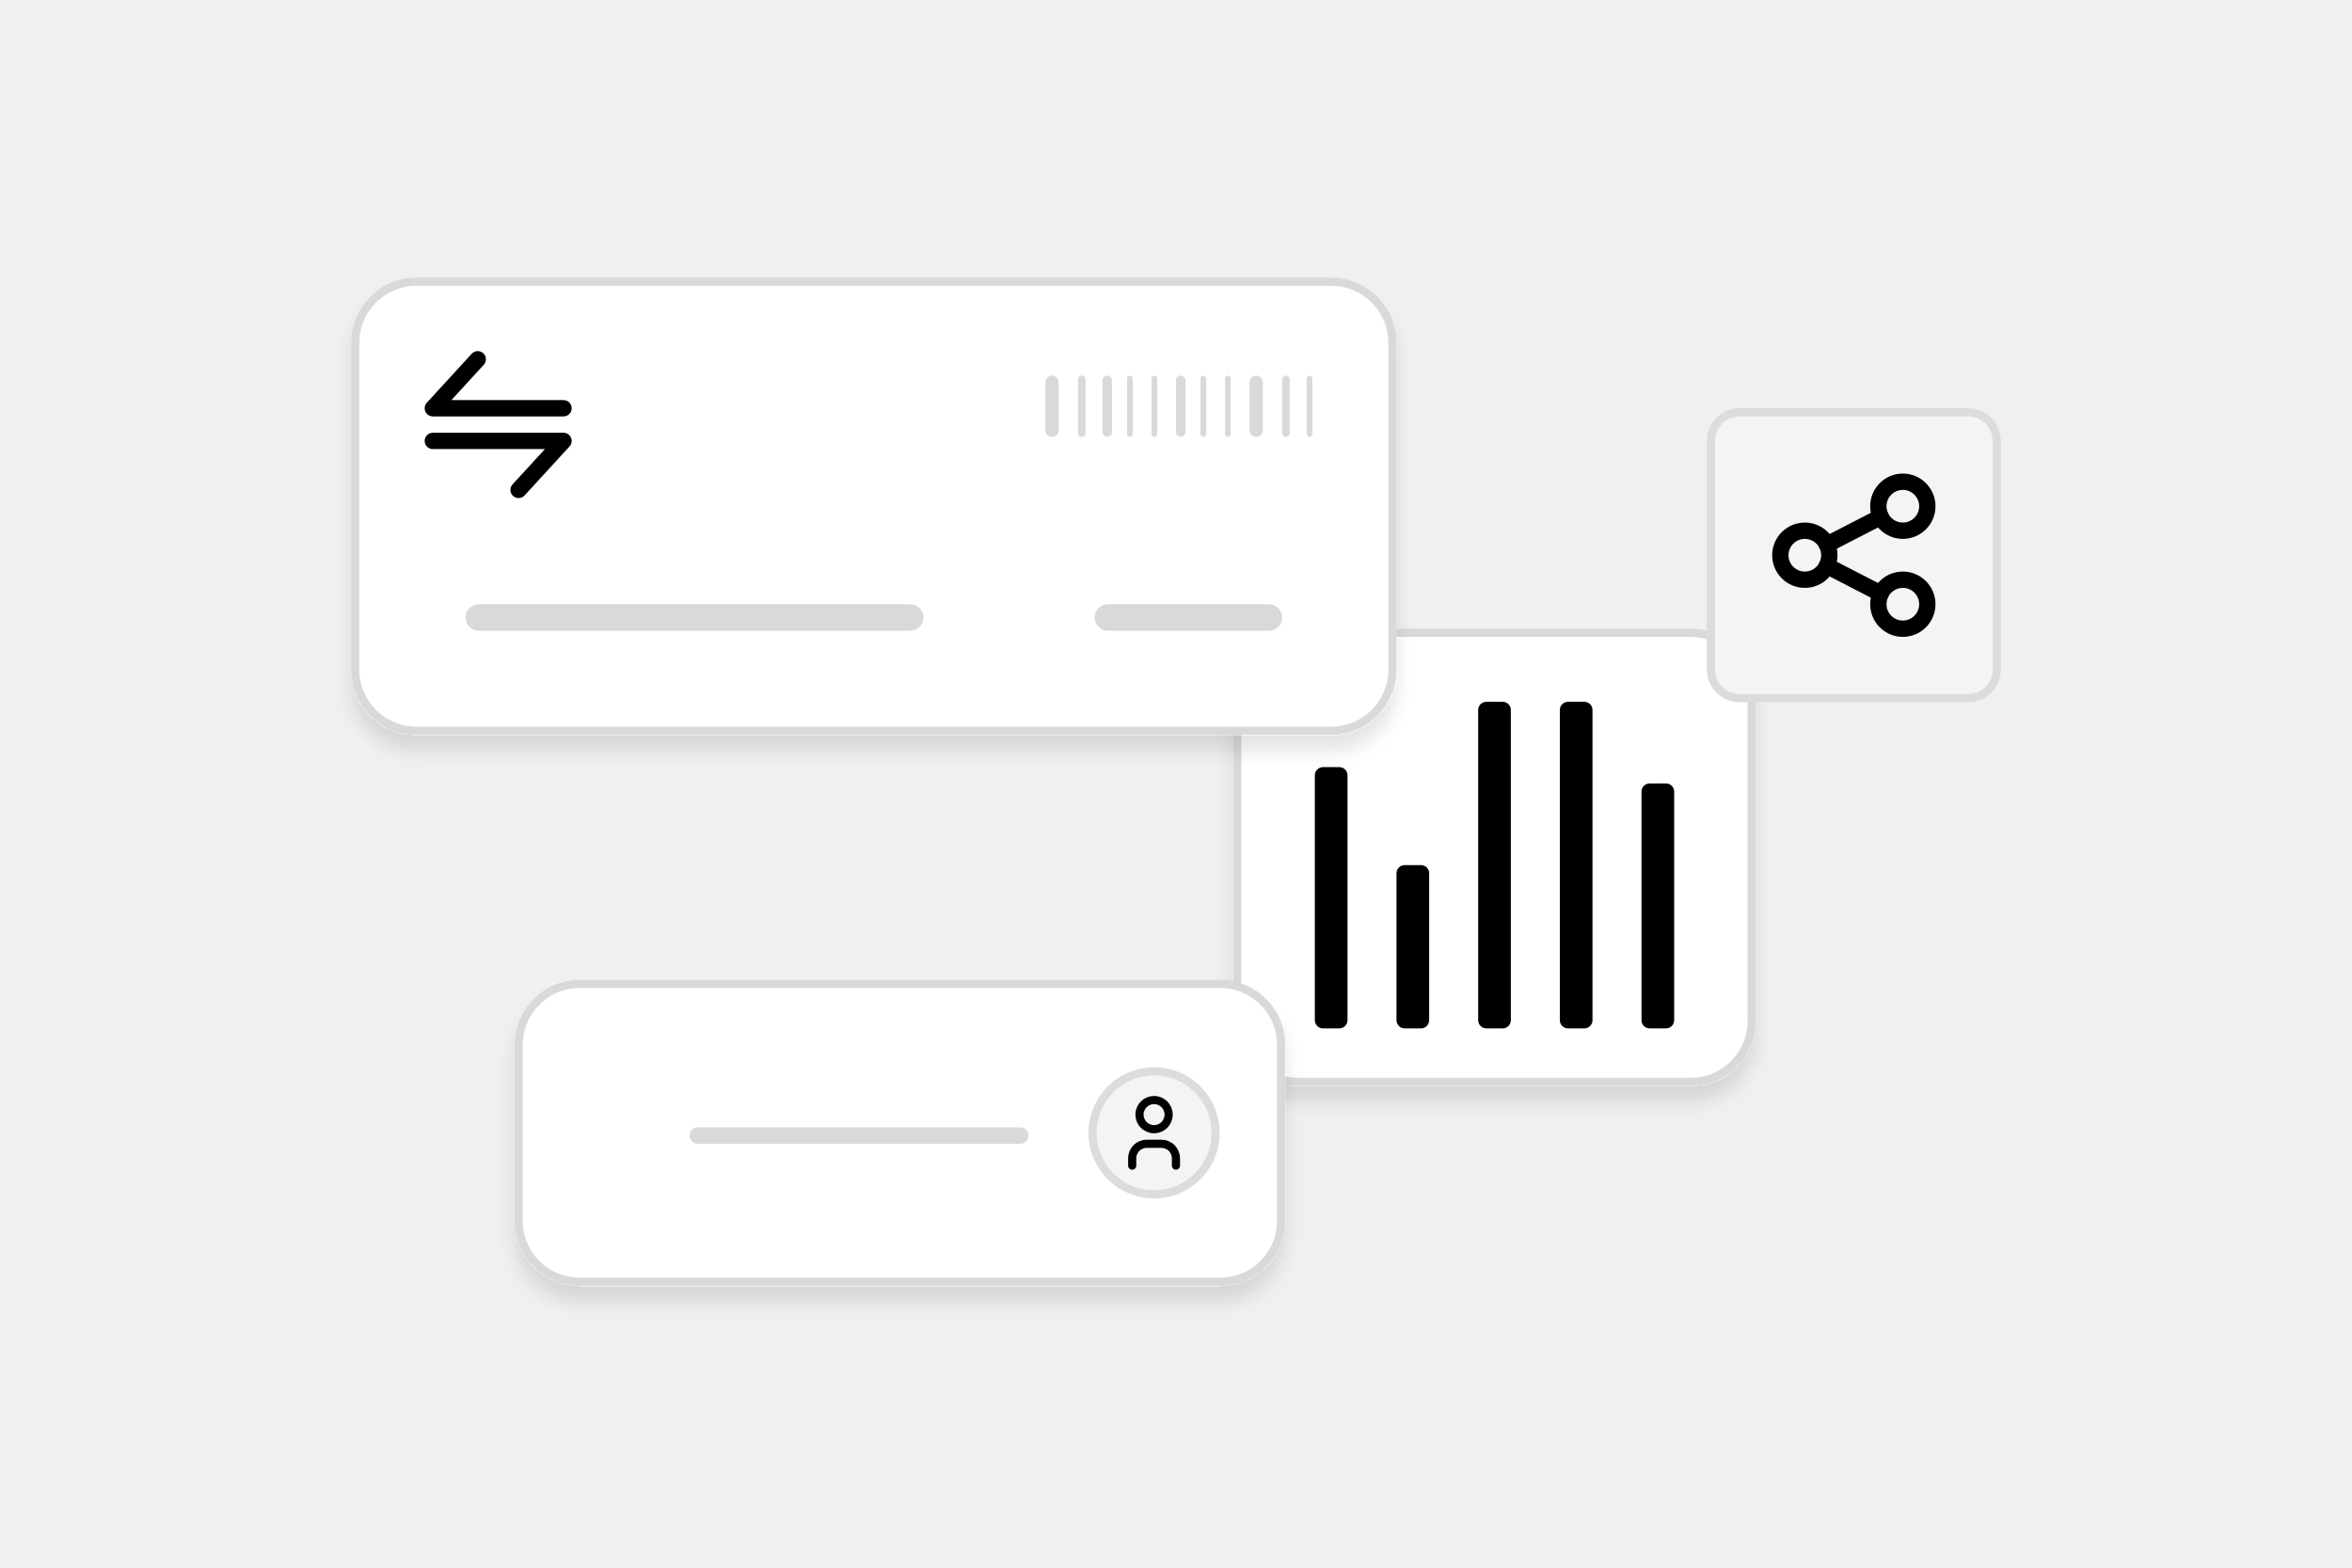
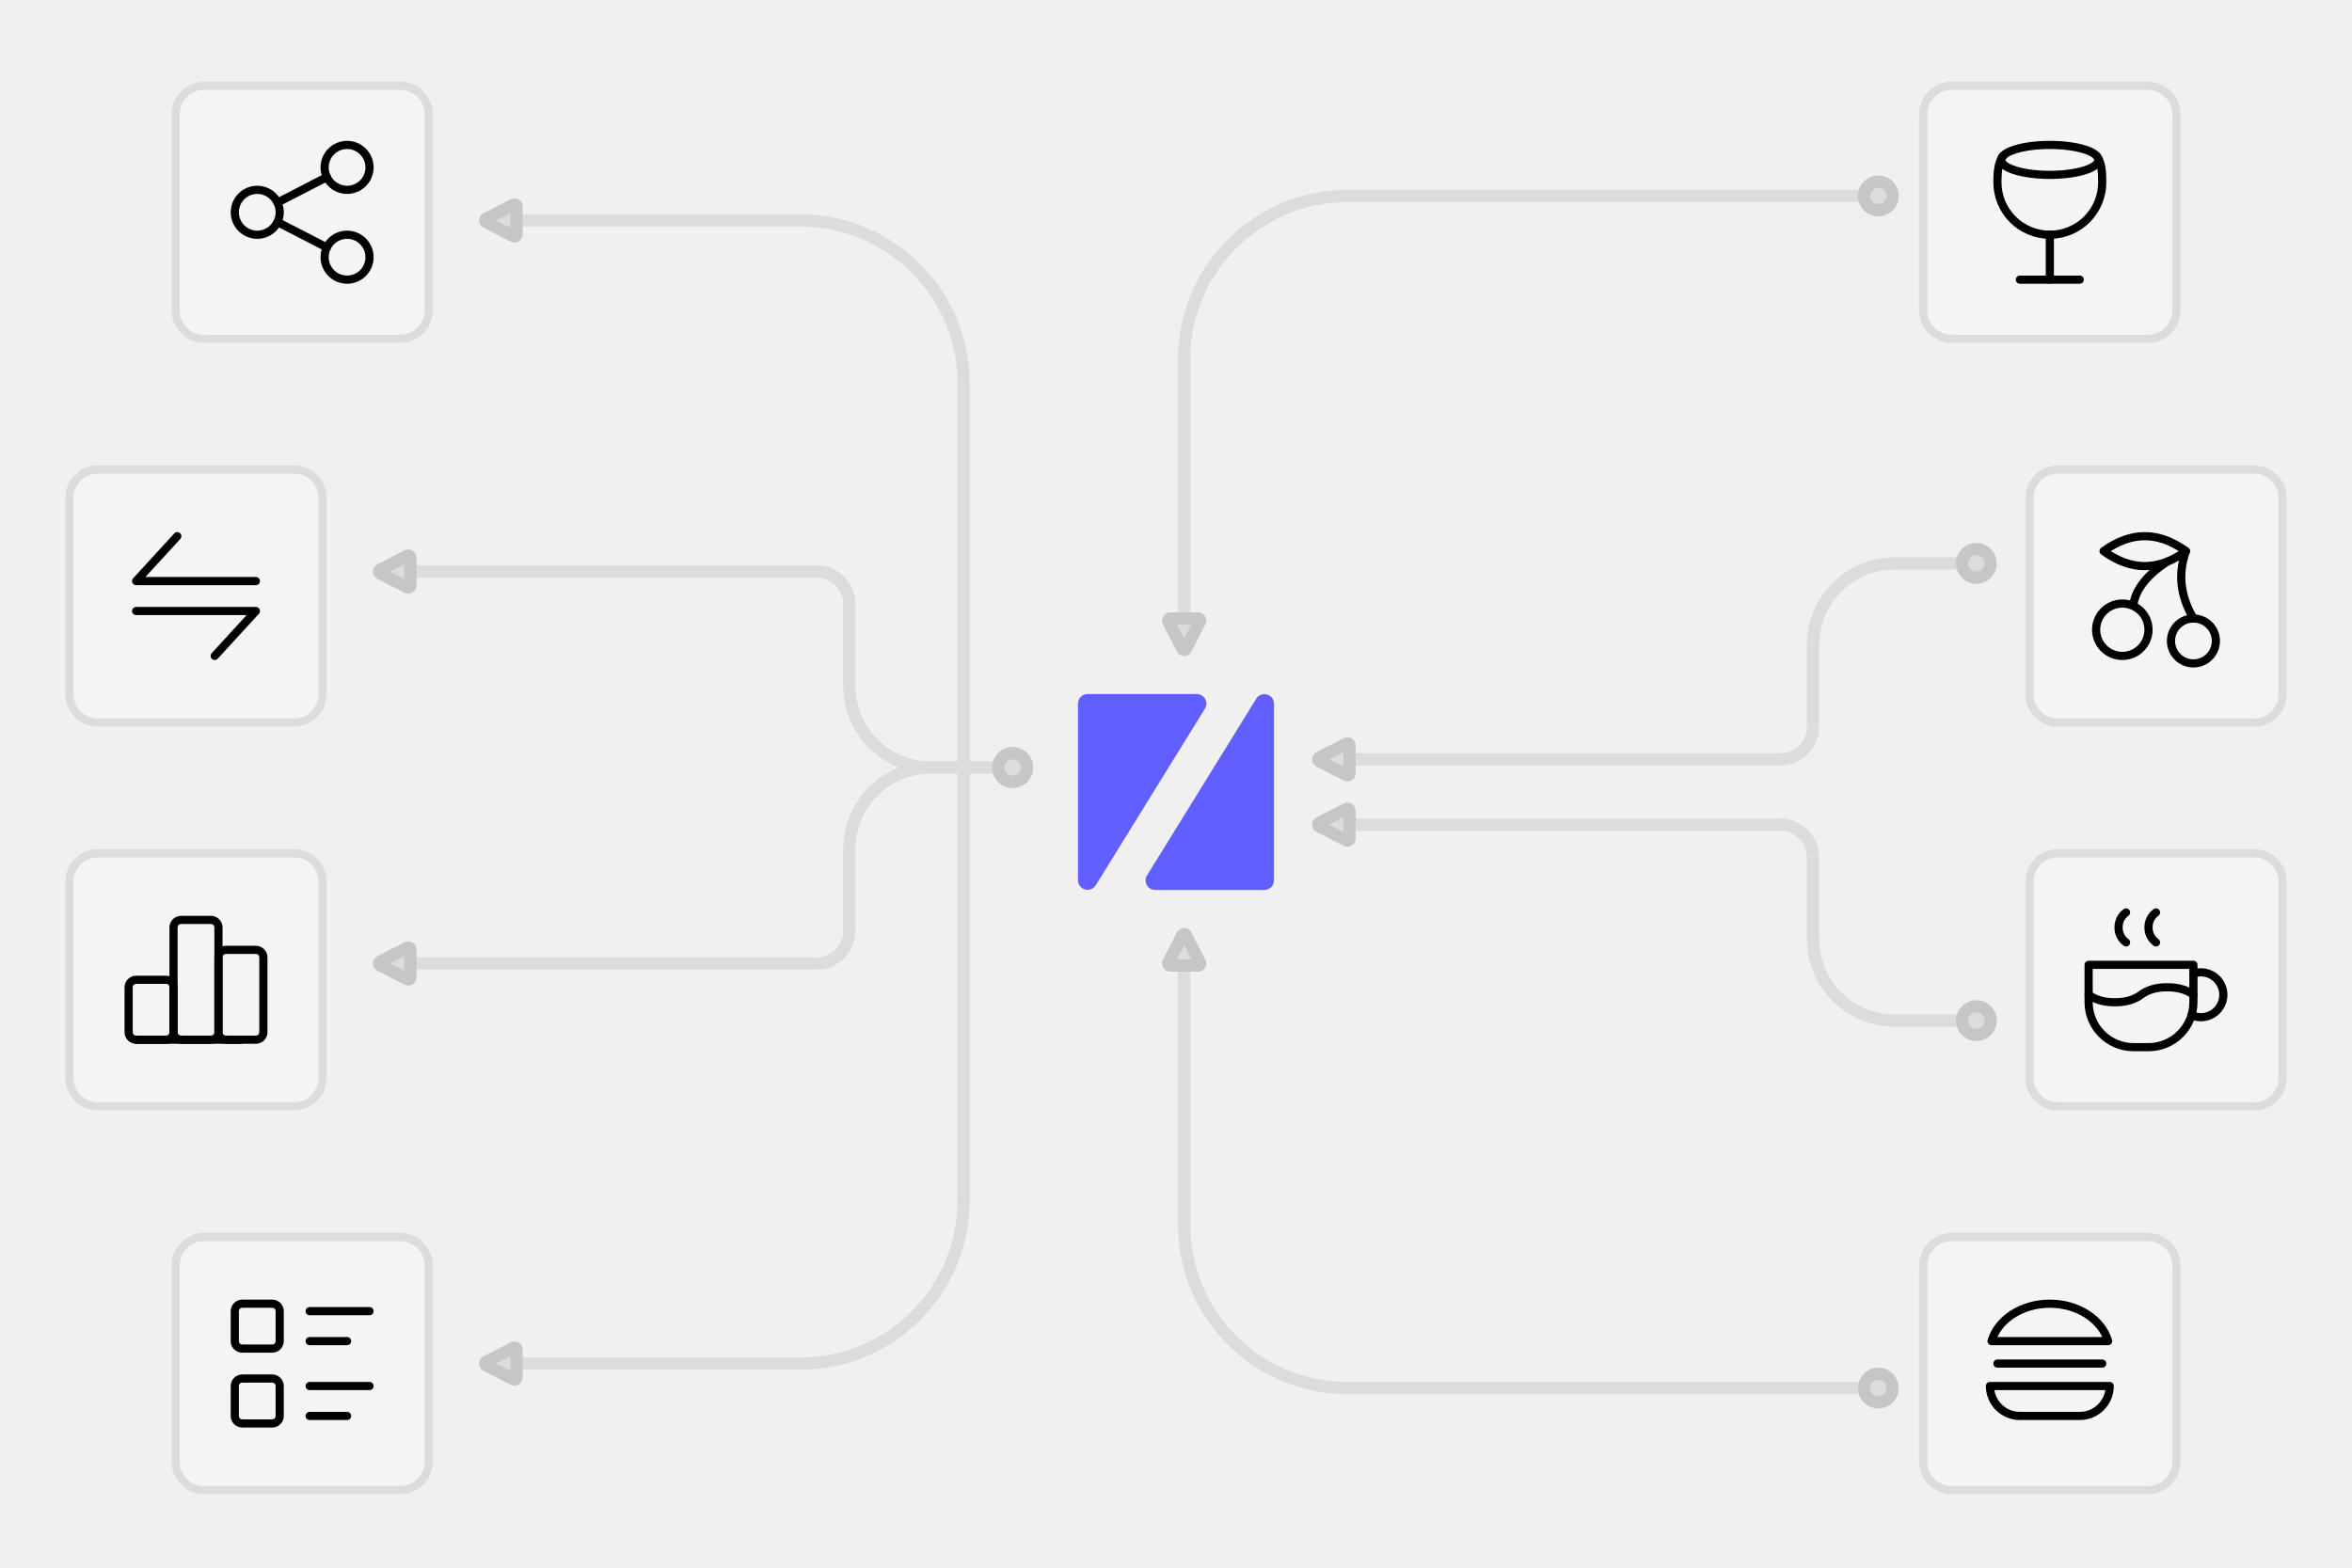
<svg xmlns="http://www.w3.org/2000/svg" width="288" height="192" viewBox="0 0 288 192" fill="none">
-   <g filter="url(#filter0_d_7_498)">
-     <rect x="151" y="77" width="64" height="56" rx="8" fill="white" />
-     <rect x="151.5" y="77.5" width="63" height="55" rx="7.5" stroke="black" stroke-opacity="0.15" />
+   <rect x="21" y="10" width="32" height="32" rx="4" fill="#F3F4F6" />
+   <rect x="21.5" y="10.5" width="31" height="31" rx="3.5" stroke="black" stroke-opacity="0.1" />
+   <g clip-path="url(#clip0_7_498)">
+     <path d="M28.75 26C28.75 26.729 29.04 27.429 29.555 27.945C30.071 28.46 30.771 28.75 31.5 28.75C32.229 28.75 32.929 28.46 33.444 27.945C33.96 27.429 34.25 26.729 34.25 26C34.25 25.271 33.96 24.571 33.444 24.055C32.929 23.54 32.229 23.25 31.5 23.25C30.771 23.25 30.071 23.54 29.555 24.055C29.04 24.571 28.75 25.271 28.75 26Z" stroke="black" stroke-linecap="round" stroke-linejoin="round" />
+     <path d="M39.75 20.5C39.75 21.229 40.04 21.929 40.556 22.445C41.071 22.96 41.771 23.25 42.5 23.25C43.229 23.25 43.929 22.96 44.444 22.445C44.96 21.929 45.25 21.229 45.25 20.5C45.25 19.771 44.96 19.071 44.444 18.555C43.929 18.04 43.229 17.75 42.5 17.75C41.771 17.75 41.071 18.04 40.556 18.555C40.04 19.071 39.75 19.771 39.75 20.5Z" stroke="black" stroke-linecap="round" stroke-linejoin="round" />
+     <path d="M39.75 31.5C39.75 32.229 40.04 32.929 40.556 33.444C41.071 33.96 41.771 34.25 42.5 34.25C43.229 34.25 43.929 33.96 44.444 33.444C44.96 32.929 45.25 32.229 45.25 31.5C45.25 30.771 44.96 30.071 44.444 29.555C43.929 29.04 43.229 28.75 42.5 28.75C41.771 28.75 41.071 29.04 40.556 29.555C40.04 30.071 39.75 30.771 39.75 31.5Z" stroke="black" stroke-linecap="round" stroke-linejoin="round" />
+     <path d="M33.975 24.808L40.025 21.692" stroke="black" stroke-linecap="round" stroke-linejoin="round" />
+     <path d="M33.975 27.192L40.025 30.308" stroke="black" stroke-linecap="round" stroke-linejoin="round" />
  </g>
-   <rect x="161" y="93.952" width="4" height="32" rx="1" fill="black" />
-   <rect x="171" y="105.952" width="4" height="20" rx="1" fill="black" />
-   <rect x="181" y="85.952" width="4" height="40" rx="1" fill="black" />
-   <rect x="191" y="85.952" width="4" height="40" rx="1" fill="black" />
-   <rect x="201" y="95.952" width="4" height="30" rx="1" fill="black" />
-   <g filter="url(#filter1_d_7_498)">
-     <rect x="43" y="34" width="128" height="56" rx="8" fill="white" />
-     <rect x="43.5" y="34.5" width="127" height="55" rx="7.5" stroke="black" stroke-opacity="0.15" />
+   <rect x="21" y="151" width="32" height="32" rx="4" fill="#F3F4F6" />
+   <rect x="21.5" y="151.5" width="31" height="31" rx="3.5" stroke="black" stroke-opacity="0.1" />
+   <g clip-path="url(#clip1_7_498)">
+     <path d="M37.917 160.583H45.25" stroke="black" stroke-linecap="round" stroke-linejoin="round" />
+     <path d="M37.917 164.25H42.5" stroke="black" stroke-linecap="round" stroke-linejoin="round" />
+     <path d="M37.917 169.75H45.25" stroke="black" stroke-linecap="round" stroke-linejoin="round" />
+     <path d="M37.917 173.417H42.5" stroke="black" stroke-linecap="round" stroke-linejoin="round" />
+     <path d="M28.75 160.583C28.75 160.34 28.847 160.107 29.018 159.935C29.19 159.763 29.424 159.667 29.667 159.667H33.333C33.576 159.667 33.81 159.763 33.981 159.935C34.153 160.107 34.25 160.34 34.25 160.583V164.25C34.25 164.493 34.153 164.726 33.981 164.898C33.81 165.07 33.576 165.167 33.333 165.167H29.667C29.424 165.167 29.19 165.07 29.018 164.898C28.847 164.726 28.75 164.493 28.75 164.25V160.583Z" stroke="black" stroke-linecap="round" stroke-linejoin="round" />
+     <path d="M28.75 169.75C28.75 169.507 28.847 169.274 29.018 169.102C29.19 168.93 29.424 168.833 29.667 168.833H33.333C33.576 168.833 33.81 168.93 33.981 169.102C34.153 169.274 34.25 169.507 34.25 169.75V173.417C34.25 173.66 34.153 173.893 33.981 174.065C33.81 174.237 33.576 174.333 33.333 174.333H29.667C29.424 174.333 29.19 174.237 29.018 174.065C28.847 173.893 28.75 173.66 28.75 173.417V169.75Z" stroke="black" stroke-linecap="round" stroke-linejoin="round" />
  </g>
-   <rect x="128" y="46" width="1.623" height="7.5" rx="0.811" fill="#D9D9D9" />
-   <rect x="153" y="46" width="1.623" height="7.5" rx="0.811" fill="#D9D9D9" />
-   <rect x="132" y="46" width="0.927" height="7.5" rx="0.464" fill="#D9D9D9" />
-   <rect x="157" y="46" width="0.927" height="7.5" rx="0.464" fill="#D9D9D9" />
-   <rect x="160" y="46" width="0.7" height="7.5" rx="0.35" fill="#D9D9D9" />
-   <rect x="141" y="46" width="0.7" height="7.5" rx="0.35" fill="#D9D9D9" />
-   <rect x="147" y="46" width="0.695" height="7.5" rx="0.348" fill="#D9D9D9" />
-   <rect x="150" y="46" width="0.695" height="7.5" rx="0.348" fill="#D9D9D9" />
-   <rect x="138" y="46" width="0.7" height="7.5" rx="0.35" fill="#D9D9D9" />
-   <rect x="135" y="46" width="1.159" height="7.5" rx="0.58" fill="#D9D9D9" />
-   <rect x="144" y="46" width="1.159" height="7.5" rx="0.58" fill="#D9D9D9" />
-   <g clip-path="url(#clip0_7_498)">
-     <path d="M69 50H53L58.5 44" stroke="black" stroke-width="2" stroke-linecap="round" stroke-linejoin="round" />
-     <path d="M53 54H69L63.5 60" stroke="black" stroke-width="2" stroke-linecap="round" stroke-linejoin="round" />
+   <path d="M146.544 85C147.465 85 148.028 86.01 147.544 86.794L134.175 108.42C133.553 109.427 132 108.986 132 107.802L132 86.175C132 85.526 132.526 85 133.176 85L146.544 85Z" fill="#615FFF" />
+   <path d="M153.825 85.58C154.447 84.573 156 85.014 156 86.198L156 107.824C156 108.474 155.474 109 154.824 109H141.456C140.535 109 139.972 107.99 140.456 107.206L153.825 85.58Z" fill="#615FFF" />
+   <rect x="235" y="10" width="32" height="32" rx="4" fill="#F3F4F6" />
+   <rect x="235.5" y="10.5" width="31" height="31" rx="3.5" stroke="black" stroke-opacity="0.1" />
+   <path d="M247.333 34.25H254.666" stroke="black" stroke-linecap="round" stroke-linejoin="round" />
+   <path d="M251 28.75V34.25" stroke="black" stroke-linecap="round" stroke-linejoin="round" />
+   <path d="M245.042 19.583C245.042 20.07 245.67 20.536 246.787 20.88C247.905 21.224 249.42 21.417 251 21.417C252.581 21.417 254.096 21.224 255.214 20.88C256.331 20.536 256.959 20.07 256.959 19.583C256.959 19.097 256.331 18.631 255.214 18.287C254.096 17.943 252.581 17.75 251 17.75C249.42 17.75 247.905 17.943 246.787 18.287C245.67 18.631 245.042 19.097 245.042 19.583Z" stroke="black" stroke-linecap="round" stroke-linejoin="round" />
+   <path d="M245.271 19.125C244.71 19.812 244.583 20.958 244.583 22.333C244.583 24.035 245.259 25.667 246.462 26.871C247.666 28.074 249.298 28.75 251 28.75C252.701 28.75 254.334 28.074 255.537 26.871C256.74 25.667 257.416 24.035 257.416 22.333C257.416 20.958 257.33 19.812 256.729 19.125" stroke="black" stroke-linecap="round" stroke-linejoin="round" />
+   <rect x="235" y="151" width="32" height="32" rx="4" fill="#F3F4F6" />
+   <rect x="235.5" y="151.5" width="31" height="31" rx="3.5" stroke="black" stroke-opacity="0.1" />
+   <g clip-path="url(#clip2_7_498)">
+     <path d="M243.667 169.75H258.334C258.334 170.722 257.947 171.655 257.26 172.343C256.572 173.03 255.639 173.417 254.667 173.417H247.334C246.361 173.417 245.429 173.03 244.741 172.343C244.053 171.655 243.667 170.722 243.667 169.75Z" stroke="black" stroke-linecap="round" stroke-linejoin="round" />
+     <path d="M251 159.667C254.468 159.667 257.374 161.622 258.138 164.25H243.863C244.627 161.622 247.533 159.667 251 159.667Z" stroke="black" stroke-linecap="round" stroke-linejoin="round" />
+     <path d="M244.583 167H257.416" stroke="black" stroke-linecap="round" stroke-linejoin="round" />
  </g>
-   <rect x="57" y="74" width="56.071" height="3.25" rx="1.625" fill="#D9D9D9" />
-   <rect x="134.042" y="74" width="22.958" height="3.25" rx="1.625" fill="#D9D9D9" />
-   <g filter="url(#filter2_d_7_498)">
-     <rect x="63" y="120" width="94.379" height="37.484" rx="8" fill="white" />
-     <rect x="63.5" y="120.5" width="93.379" height="36.484" rx="7.5" stroke="black" stroke-opacity="0.15" />
+   <path d="M230 170H165C153.954 170 145 161.046 145 150V116" stroke="#DBDCDD" stroke-width="1.5" />
+   <path fill-rule="evenodd" clip-rule="evenodd" d="M142.4 117.544C142.06 118.21 142.543 119 143.29 119H146.709C147.457 119 147.94 118.21 147.599 117.544L145.89 114.206C145.518 113.48 144.481 113.48 144.11 114.206L142.4 117.544Z" fill="#DBDCDD" />
+   <path d="M143.29 118.25C143.103 118.25 142.982 118.052 143.067 117.886L144.777 114.548C144.87 114.366 145.13 114.366 145.223 114.548L146.932 117.886C147.017 118.052 146.896 118.25 146.709 118.25H143.29Z" stroke="black" stroke-opacity="0.1" stroke-width="1.5" />
+   <path fill-rule="evenodd" clip-rule="evenodd" d="M232.5 170C232.5 168.619 231.381 167.5 230 167.5C228.619 167.5 227.5 168.619 227.5 170C227.5 171.381 228.619 172.5 230 172.5C231.381 172.5 232.5 171.381 232.5 170Z" fill="#DBDCDD" />
+   <path d="M228.25 170C228.25 169.034 229.034 168.25 230 168.25C230.966 168.25 231.75 169.034 231.75 170C231.75 170.966 230.966 171.75 230 171.75C229.034 171.75 228.25 170.966 228.25 170Z" stroke="black" stroke-opacity="0.1" stroke-width="1.5" />
+   <path d="M230 24L165 24C153.954 24 145 32.954 145 44V78" stroke="#DBDCDD" stroke-width="1.5" />
+   <path fill-rule="evenodd" clip-rule="evenodd" d="M142.4 76.456C142.06 75.79 142.543 75 143.29 75H146.709C147.457 75 147.94 75.79 147.599 76.456L145.89 79.794C145.518 80.52 144.481 80.52 144.11 79.794L142.4 76.456Z" fill="#DBDCDD" />
+   <path d="M143.29 75.75C143.103 75.75 142.982 75.948 143.067 76.114L144.777 79.452C144.87 79.634 145.13 79.634 145.223 79.452L146.932 76.114C147.017 75.948 146.896 75.75 146.709 75.75H143.29Z" stroke="black" stroke-opacity="0.1" stroke-width="1.5" />
+   <path fill-rule="evenodd" clip-rule="evenodd" d="M232.5 24C232.5 25.381 231.381 26.5 230 26.5C228.619 26.5 227.5 25.381 227.5 24C227.5 22.619 228.619 21.5 230 21.5C231.381 21.5 232.5 22.619 232.5 24Z" fill="#DBDCDD" />
+   <path d="M228.25 24C228.25 24.966 229.034 25.75 230 25.75C230.966 25.75 231.75 24.966 231.75 24C231.75 23.034 230.966 22.25 230 22.25C229.034 22.25 228.25 23.034 228.25 24Z" stroke="black" stroke-opacity="0.1" stroke-width="1.5" />
+   <path d="M118 97L118 47C118 35.954 109.046 27 98 27L61 27" stroke="#DBDCDD" stroke-width="1.5" />
+   <path fill-rule="evenodd" clip-rule="evenodd" d="M62.544 24.4C63.21 24.059 64 24.543 64 25.29L64 28.709C64 29.456 63.21 29.94 62.544 29.599L59.206 27.89C58.48 27.518 58.48 26.481 59.206 26.11L62.544 24.4Z" fill="#DBDCDD" />
+   <path d="M63.25 25.29C63.25 25.103 63.052 24.982 62.886 25.067L59.548 26.777C59.366 26.87 59.366 27.13 59.548 27.223L62.886 28.932C63.052 29.017 63.25 28.896 63.25 28.709L63.25 25.29Z" stroke="black" stroke-opacity="0.1" stroke-width="1.5" />
+   <path d="M118 97L118 147C118 158.046 109.046 167 98 167L61 167" stroke="#DBDCDD" stroke-width="1.5" />
+   <path fill-rule="evenodd" clip-rule="evenodd" d="M62.544 169.6C63.21 169.94 64 169.457 64 168.71L64 165.291C64 164.543 63.21 164.06 62.544 164.401L59.206 166.11C58.48 166.482 58.48 167.519 59.206 167.89L62.544 169.6Z" fill="#DBDCDD" />
+   <path d="M63.25 168.71C63.25 168.897 63.052 169.018 62.886 168.933L59.548 167.223C59.366 167.13 59.366 166.87 59.548 166.777L62.886 165.068C63.052 164.983 63.25 165.104 63.25 165.291L63.25 168.71Z" stroke="black" stroke-opacity="0.1" stroke-width="1.5" />
+   <rect x="8" y="57" width="32" height="32" rx="4" fill="#F3F4F6" />
+   <rect x="8.5" y="57.5" width="31" height="31" rx="3.5" stroke="black" stroke-opacity="0.1" />
+   <g clip-path="url(#clip3_7_498)">
+     <path d="M31.334 71.167H16.667L21.709 65.667" stroke="black" stroke-linecap="round" stroke-linejoin="round" />
+     <path d="M16.667 74.833H31.334L26.292 80.333" stroke="black" stroke-linecap="round" stroke-linejoin="round" />
  </g>
-   <rect x="133.282" y="130.71" width="16.064" height="16.064" rx="8.032" fill="#F3F4F6" />
-   <rect x="133.782" y="131.21" width="15.065" height="15.065" rx="7.532" stroke="black" stroke-opacity="0.1" />
-   <g clip-path="url(#clip1_7_498)">
-     <path d="M139.529 136.511C139.529 136.984 139.717 137.438 140.052 137.773C140.387 138.108 140.841 138.296 141.314 138.296C141.788 138.296 142.242 138.108 142.576 137.773C142.911 137.438 143.099 136.984 143.099 136.511C143.099 136.037 142.911 135.583 142.576 135.249C142.242 134.914 141.788 134.726 141.314 134.726C140.841 134.726 140.387 134.914 140.052 135.249C139.717 135.583 139.529 136.037 139.529 136.511Z" stroke="black" stroke-linecap="round" stroke-linejoin="round" />
-     <path d="M138.637 142.758V141.866C138.637 141.392 138.825 140.938 139.16 140.604C139.494 140.269 139.948 140.081 140.422 140.081H142.207C142.68 140.081 143.134 140.269 143.469 140.604C143.804 140.938 143.992 141.392 143.992 141.866V142.758" stroke="black" stroke-linecap="round" stroke-linejoin="round" />
+   <rect x="8" y="104" width="32" height="32" rx="4" fill="#F3F4F6" />
+   <rect x="8.5" y="104.5" width="31" height="31" rx="3.5" stroke="black" stroke-opacity="0.1" />
+   <g clip-path="url(#clip4_7_498)">
+     <path d="M15.75 120.917C15.75 120.674 15.847 120.44 16.018 120.268C16.19 120.097 16.424 120 16.667 120H20.333C20.576 120 20.81 120.097 20.982 120.268C21.153 120.44 21.25 120.674 21.25 120.917V126.417C21.25 126.66 21.153 126.893 20.982 127.065C20.81 127.237 20.576 127.333 20.333 127.333H16.667C16.424 127.333 16.19 127.237 16.018 127.065C15.847 126.893 15.75 126.66 15.75 126.417V120.917Z" stroke="black" stroke-linecap="round" stroke-linejoin="round" />
+     <path d="M26.75 117.25C26.75 117.007 26.847 116.774 27.018 116.602C27.19 116.43 27.424 116.333 27.667 116.333H31.333C31.576 116.333 31.81 116.43 31.982 116.602C32.153 116.774 32.25 117.007 32.25 117.25V126.417C32.25 126.66 32.153 126.893 31.982 127.065C31.81 127.237 31.576 127.333 31.333 127.333H27.667C27.424 127.333 27.19 127.237 27.018 127.065C26.847 126.893 26.75 126.66 26.75 126.417V117.25Z" stroke="black" stroke-linecap="round" stroke-linejoin="round" />
+     <path d="M21.25 113.583C21.25 113.34 21.347 113.107 21.518 112.935C21.69 112.763 21.924 112.667 22.167 112.667H25.833C26.076 112.667 26.31 112.763 26.482 112.935C26.653 113.107 26.75 113.34 26.75 113.583V126.417C26.75 126.66 26.653 126.893 26.482 127.065C26.31 127.237 26.076 127.333 25.833 127.333H22.167C21.924 127.333 21.69 127.237 21.518 127.065C21.347 126.893 21.25 126.66 21.25 126.417V113.583Z" stroke="black" stroke-linecap="round" stroke-linejoin="round" />
+     <path d="M16.667 127.333H29.5" stroke="black" stroke-linecap="round" stroke-linejoin="round" />
  </g>
-   <rect x="84.436" y="138.073" width="41.5" height="2.008" rx="1.004" fill="#D9D9D9" />
-   <rect x="209" y="50" width="36" height="36" rx="4" fill="#F3F4F6" />
-   <rect x="209.5" y="50.5" width="35" height="35" rx="3.5" stroke="black" stroke-opacity="0.1" />
-   <g clip-path="url(#clip2_7_498)">
-     <path d="M218 68C218 68.796 218.316 69.559 218.879 70.121C219.441 70.684 220.204 71 221 71C221.796 71 222.559 70.684 223.121 70.121C223.684 69.559 224 68.796 224 68C224 67.204 223.684 66.441 223.121 65.879C222.559 65.316 221.796 65 221 65C220.204 65 219.441 65.316 218.879 65.879C218.316 66.441 218 67.204 218 68Z" stroke="black" stroke-width="2" stroke-linecap="round" stroke-linejoin="round" />
-     <path d="M230 62C230 62.796 230.316 63.559 230.879 64.121C231.441 64.684 232.204 65 233 65C233.796 65 234.559 64.684 235.121 64.121C235.684 63.559 236 62.796 236 62C236 61.204 235.684 60.441 235.121 59.879C234.559 59.316 233.796 59 233 59C232.204 59 231.441 59.316 230.879 59.879C230.316 60.441 230 61.204 230 62Z" stroke="black" stroke-width="2" stroke-linecap="round" stroke-linejoin="round" />
-     <path d="M230 74C230 74.796 230.316 75.559 230.879 76.121C231.441 76.684 232.204 77 233 77C233.796 77 234.559 76.684 235.121 76.121C235.684 75.559 236 74.796 236 74C236 73.204 235.684 72.441 235.121 71.879C234.559 71.316 233.796 71 233 71C232.204 71 231.441 71.316 230.879 71.879C230.316 72.441 230 73.204 230 74Z" stroke="black" stroke-width="2" stroke-linecap="round" stroke-linejoin="round" />
-     <path d="M223.7 66.7L230.3 63.3" stroke="black" stroke-width="2" stroke-linecap="round" stroke-linejoin="round" />
-     <path d="M223.7 69.3L230.3 72.7" stroke="black" stroke-width="2" stroke-linecap="round" stroke-linejoin="round" />
+   <rect x="248" y="57" width="32" height="32" rx="4" fill="#F3F4F6" />
+   <rect x="248.5" y="57.5" width="31" height="31" rx="3.5" stroke="black" stroke-opacity="0.1" />
+   <g clip-path="url(#clip5_7_498)">
+     <path d="M256.667 77.125C256.667 77.976 257.005 78.792 257.607 79.394C258.208 79.995 259.024 80.333 259.875 80.333C260.726 80.333 261.542 79.995 262.144 79.394C262.746 78.792 263.084 77.976 263.084 77.125C263.084 76.274 262.746 75.458 262.144 74.856C261.542 74.255 260.726 73.917 259.875 73.917C259.024 73.917 258.208 74.255 257.607 74.856C257.005 75.458 256.667 76.274 256.667 77.125Z" stroke="black" stroke-linecap="round" stroke-linejoin="round" />
+     <path d="M265.833 78.5C265.833 79.229 266.123 79.929 266.638 80.445C267.154 80.96 267.854 81.25 268.583 81.25C269.312 81.25 270.012 80.96 270.528 80.445C271.043 79.929 271.333 79.229 271.333 78.5C271.333 77.771 271.043 77.071 270.528 76.555C270.012 76.04 269.312 75.75 268.583 75.75C267.854 75.75 267.154 76.04 266.638 76.555C266.123 77.071 265.833 77.771 265.833 78.5Z" stroke="black" stroke-linecap="round" stroke-linejoin="round" />
+     <path d="M261.25 73.917C261.586 72.083 262.96 70.367 265.375 68.783" stroke="black" stroke-linecap="round" stroke-linejoin="round" />
+     <path d="M268.583 75.75C267.362 73.611 266.445 70.861 267.667 67.5" stroke="black" stroke-linecap="round" stroke-linejoin="round" />
+     <path d="M257.583 67.5C260.944 65.055 264.305 65.055 267.666 67.5C264.305 69.945 260.944 69.945 257.583 67.5Z" stroke="black" stroke-linecap="round" stroke-linejoin="round" />
  </g>
+   <rect x="248" y="104" width="32" height="32" rx="4" fill="#F3F4F6" />
+   <rect x="248.5" y="104.5" width="31" height="31" rx="3.5" stroke="black" stroke-opacity="0.1" />
+   <g clip-path="url(#clip6_7_498)">
+     <path d="M255.75 121.833C256.511 122.422 257.654 122.766 258.958 122.75C260.263 122.766 261.406 122.422 262.167 121.833C262.927 121.245 264.071 120.901 265.375 120.917C266.679 120.901 267.822 121.245 268.583 121.833" stroke="black" stroke-linecap="round" stroke-linejoin="round" />
+     <path d="M260.333 111.75C260.043 111.958 259.808 112.234 259.648 112.553C259.489 112.873 259.409 113.226 259.416 113.583C259.409 113.94 259.489 114.294 259.648 114.613C259.808 114.933 260.043 115.208 260.333 115.417" stroke="black" stroke-linecap="round" stroke-linejoin="round" />
+     <path d="M264 111.75C263.71 111.958 263.475 112.234 263.315 112.553C263.156 112.873 263.076 113.226 263.083 113.583C263.076 113.94 263.156 114.294 263.315 114.613C263.475 114.933 263.71 115.208 264 115.417" stroke="black" stroke-linecap="round" stroke-linejoin="round" />
+     <path d="M255.75 118.167H268.583V122.75C268.583 124.209 268.004 125.608 266.972 126.639C265.941 127.671 264.542 128.25 263.083 128.25H261.25C259.791 128.25 258.392 127.671 257.361 126.639C256.329 125.608 255.75 124.209 255.75 122.75V118.167Z" stroke="black" stroke-linecap="round" stroke-linejoin="round" />
+     <path d="M268.351 124.332C268.76 124.52 269.209 124.605 269.659 124.578C270.109 124.552 270.545 124.415 270.93 124.181C271.314 123.946 271.635 123.621 271.865 123.233C272.094 122.846 272.225 122.408 272.245 121.958C272.265 121.508 272.175 121.06 271.982 120.653C271.788 120.246 271.498 119.893 271.136 119.624C270.774 119.356 270.352 119.181 269.907 119.114C269.461 119.047 269.006 119.09 268.582 119.24" stroke="black" stroke-linecap="round" stroke-linejoin="round" />
+   </g>
+   <path d="M242 125H232C226.477 125 222 120.523 222 115V105" stroke="#DBDCDD" stroke-width="1.5" />
+   <path d="M222 105V105C222 102.791 220.209 101 218 101H163" stroke="#DBDCDD" stroke-width="1.5" />
+   <path fill-rule="evenodd" clip-rule="evenodd" d="M164.544 103.6C165.21 103.94 166 103.457 166 102.71V99.291C166 98.543 165.21 98.06 164.544 98.401L161.206 100.11C160.48 100.482 160.48 101.519 161.206 101.89L164.544 103.6Z" fill="#DBDCDD" />
+   <path d="M165.25 102.71C165.25 102.897 165.052 103.018 164.886 102.933L161.548 101.223C161.366 101.13 161.366 100.87 161.548 100.777L164.886 99.068C165.052 98.983 165.25 99.104 165.25 99.291V102.71Z" stroke="black" stroke-opacity="0.1" stroke-width="1.5" />
+   <path fill-rule="evenodd" clip-rule="evenodd" d="M244.5 125C244.5 123.619 243.381 122.5 242 122.5C240.619 122.5 239.5 123.619 239.5 125C239.5 126.381 240.619 127.5 242 127.5C243.381 127.5 244.5 126.381 244.5 125Z" fill="#DBDCDD" />
+   <path d="M240.25 125C240.25 124.034 241.034 123.25 242 123.25C242.966 123.25 243.75 124.034 243.75 125C243.75 125.966 242.966 126.75 242 126.75C241.034 126.75 240.25 125.966 240.25 125Z" stroke="black" stroke-opacity="0.1" stroke-width="1.5" />
+   <path d="M242 69H232C226.477 69 222 73.477 222 79V89" stroke="#DBDCDD" stroke-width="1.5" />
+   <path d="M222 89V89C222 91.209 220.209 93 218 93H163" stroke="#DBDCDD" stroke-width="1.5" />
+   <path fill-rule="evenodd" clip-rule="evenodd" d="M164.544 90.4C165.21 90.059 166 90.543 166 91.29V94.709C166 95.457 165.21 95.94 164.544 95.599L161.206 93.89C160.48 93.518 160.48 92.481 161.206 92.109L164.544 90.4Z" fill="#DBDCDD" />
+   <path d="M165.25 91.29C165.25 91.103 165.052 90.982 164.886 91.067L161.548 92.777C161.366 92.87 161.366 93.13 161.548 93.223L164.886 94.932C165.052 95.017 165.25 94.896 165.25 94.709V91.29Z" stroke="black" stroke-opacity="0.1" stroke-width="1.5" />
+   <path fill-rule="evenodd" clip-rule="evenodd" d="M244.5 69C244.5 70.381 243.381 71.5 242 71.5C240.619 71.5 239.5 70.381 239.5 69C239.5 67.619 240.619 66.5 242 66.5C243.381 66.5 244.5 67.619 244.5 69Z" fill="#DBDCDD" />
+   <path d="M240.25 69C240.25 69.966 241.034 70.75 242 70.75C242.966 70.75 243.75 69.966 243.75 69C243.75 68.034 242.966 67.25 242 67.25C241.034 67.25 240.25 68.034 240.25 69Z" stroke="black" stroke-opacity="0.1" stroke-width="1.5" />
+   <path d="M124 94H114C108.477 94 104 98.477 104 104V114" stroke="#DBDCDD" stroke-width="1.5" />
+   <path d="M104 114V114C104 116.209 102.209 118 100 118H48" stroke="#DBDCDD" stroke-width="1.5" />
+   <path fill-rule="evenodd" clip-rule="evenodd" d="M49.544 115.4C50.21 115.06 51 115.543 51 116.29V119.709C51 120.457 50.21 120.94 49.544 120.599L46.206 118.89C45.48 118.518 45.48 117.481 46.206 117.11L49.544 115.4Z" fill="#DBDCDD" />
+   <path d="M50.25 116.29C50.25 116.103 50.052 115.982 49.886 116.067L46.548 117.777C46.366 117.87 46.366 118.13 46.548 118.223L49.886 119.932C50.052 120.017 50.25 119.896 50.25 119.709V116.29Z" stroke="black" stroke-opacity="0.1" stroke-width="1.5" />
+   <path fill-rule="evenodd" clip-rule="evenodd" d="M126.5 94C126.5 95.381 125.381 96.5 124 96.5C122.619 96.5 121.5 95.381 121.5 94C121.5 92.619 122.619 91.5 124 91.5C125.381 91.5 126.5 92.619 126.5 94Z" fill="#DBDCDD" />
+   <path d="M122.25 94C122.25 94.966 123.034 95.75 124 95.75C124.966 95.75 125.75 94.966 125.75 94C125.75 93.034 124.966 92.25 124 92.25C123.034 92.25 122.25 93.034 122.25 94Z" stroke="black" stroke-opacity="0.1" stroke-width="1.5" />
+   <path d="M124 94H114C108.477 94 104 89.523 104 84V74" stroke="#DBDCDD" stroke-width="1.5" />
+   <path d="M104 74V74C104 71.791 102.209 70 100 70H48" stroke="#DBDCDD" stroke-width="1.5" />
+   <path fill-rule="evenodd" clip-rule="evenodd" d="M49.544 72.6C50.21 72.941 51 72.457 51 71.71V68.291C51 67.543 50.21 67.06 49.544 67.401L46.206 69.11C45.48 69.482 45.48 70.519 46.206 70.891L49.544 72.6Z" fill="#DBDCDD" />
+   <path d="M50.25 71.71C50.25 71.897 50.052 72.018 49.886 71.933L46.548 70.223C46.366 70.13 46.366 69.87 46.548 69.777L49.886 68.068C50.052 67.983 50.25 68.104 50.25 68.291V71.71Z" stroke="black" stroke-opacity="0.1" stroke-width="1.5" />
+   <path fill-rule="evenodd" clip-rule="evenodd" d="M126.5 94C126.5 92.619 125.381 91.5 124 91.5C122.619 91.5 121.5 92.619 121.5 94C121.5 95.381 122.619 96.5 124 96.5C125.381 96.5 126.5 95.381 126.5 94Z" fill="#DBDCDD" />
+   <path d="M122.25 94C122.25 93.034 123.034 92.25 124 92.25C124.966 92.25 125.75 93.034 125.75 94C125.75 94.966 124.966 95.75 124 95.75C123.034 95.75 122.25 94.966 122.25 94Z" stroke="black" stroke-opacity="0.1" stroke-width="1.5" />
  <defs>
-     <filter id="filter0_d_7_498" x="149" y="77" width="68" height="60" filterUnits="userSpaceOnUse" color-interpolation-filters="sRGB">
-       <feFlood flood-opacity="0" result="BackgroundImageFix" />
-       <feColorMatrix in="SourceAlpha" type="matrix" values="0 0 0 0 0 0 0 0 0 0 0 0 0 0 0 0 0 0 127 0" result="hardAlpha" />
-       <feOffset dy="2" />
-       <feGaussianBlur stdDeviation="1" />
-       <feComposite in2="hardAlpha" operator="out" />
-       <feColorMatrix type="matrix" values="0 0 0 0 0 0 0 0 0 0 0 0 0 0 0 0 0 0 0.1 0" />
-       <feBlend mode="normal" in2="BackgroundImageFix" result="effect1_dropShadow_7_498" />
-       <feBlend mode="normal" in="SourceGraphic" in2="effect1_dropShadow_7_498" result="shape" />
-     </filter>
-     <filter id="filter1_d_7_498" x="41" y="34" width="132" height="60" filterUnits="userSpaceOnUse" color-interpolation-filters="sRGB">
-       <feFlood flood-opacity="0" result="BackgroundImageFix" />
-       <feColorMatrix in="SourceAlpha" type="matrix" values="0 0 0 0 0 0 0 0 0 0 0 0 0 0 0 0 0 0 127 0" result="hardAlpha" />
-       <feOffset dy="2" />
-       <feGaussianBlur stdDeviation="1" />
-       <feComposite in2="hardAlpha" operator="out" />
-       <feColorMatrix type="matrix" values="0 0 0 0 0 0 0 0 0 0 0 0 0 0 0 0 0 0 0.1 0" />
-       <feBlend mode="normal" in2="BackgroundImageFix" result="effect1_dropShadow_7_498" />
-       <feBlend mode="normal" in="SourceGraphic" in2="effect1_dropShadow_7_498" result="shape" />
-     </filter>
-     <filter id="filter2_d_7_498" x="61" y="120" width="98.379" height="41.484" filterUnits="userSpaceOnUse" color-interpolation-filters="sRGB">
-       <feFlood flood-opacity="0" result="BackgroundImageFix" />
-       <feColorMatrix in="SourceAlpha" type="matrix" values="0 0 0 0 0 0 0 0 0 0 0 0 0 0 0 0 0 0 127 0" result="hardAlpha" />
-       <feOffset dy="2" />
-       <feGaussianBlur stdDeviation="1" />
-       <feComposite in2="hardAlpha" operator="out" />
-       <feColorMatrix type="matrix" values="0 0 0 0 0 0 0 0 0 0 0 0 0 0 0 0 0 0 0.1 0" />
-       <feBlend mode="normal" in2="BackgroundImageFix" result="effect1_dropShadow_7_498" />
-       <feBlend mode="normal" in="SourceGraphic" in2="effect1_dropShadow_7_498" result="shape" />
-     </filter>
    <clipPath id="clip0_7_498">
-       <rect width="24" height="24" fill="white" transform="translate(49 40)" />
+       <rect width="22" height="22" fill="white" transform="translate(26 15)" />
    </clipPath>
    <clipPath id="clip1_7_498">
-       <rect width="10.71" height="10.71" fill="white" transform="translate(135.959 133.387)" />
+       <rect width="22" height="22" fill="white" transform="translate(26 156)" />
    </clipPath>
    <clipPath id="clip2_7_498">
-       <rect width="24" height="24" fill="white" transform="translate(215 56)" />
+       <rect width="22" height="22" fill="white" transform="translate(240 156)" />
+     </clipPath>
+     <clipPath id="clip3_7_498">
+       <rect width="22" height="22" fill="white" transform="translate(13 62)" />
+     </clipPath>
+     <clipPath id="clip4_7_498">
+       <rect width="22" height="22" fill="white" transform="translate(13 109)" />
+     </clipPath>
+     <clipPath id="clip5_7_498">
+       <rect width="22" height="22" fill="white" transform="translate(253 62)" />
+     </clipPath>
+     <clipPath id="clip6_7_498">
+       <rect width="22" height="22" fill="white" transform="translate(253 109)" />
    </clipPath>
  </defs>
</svg>
